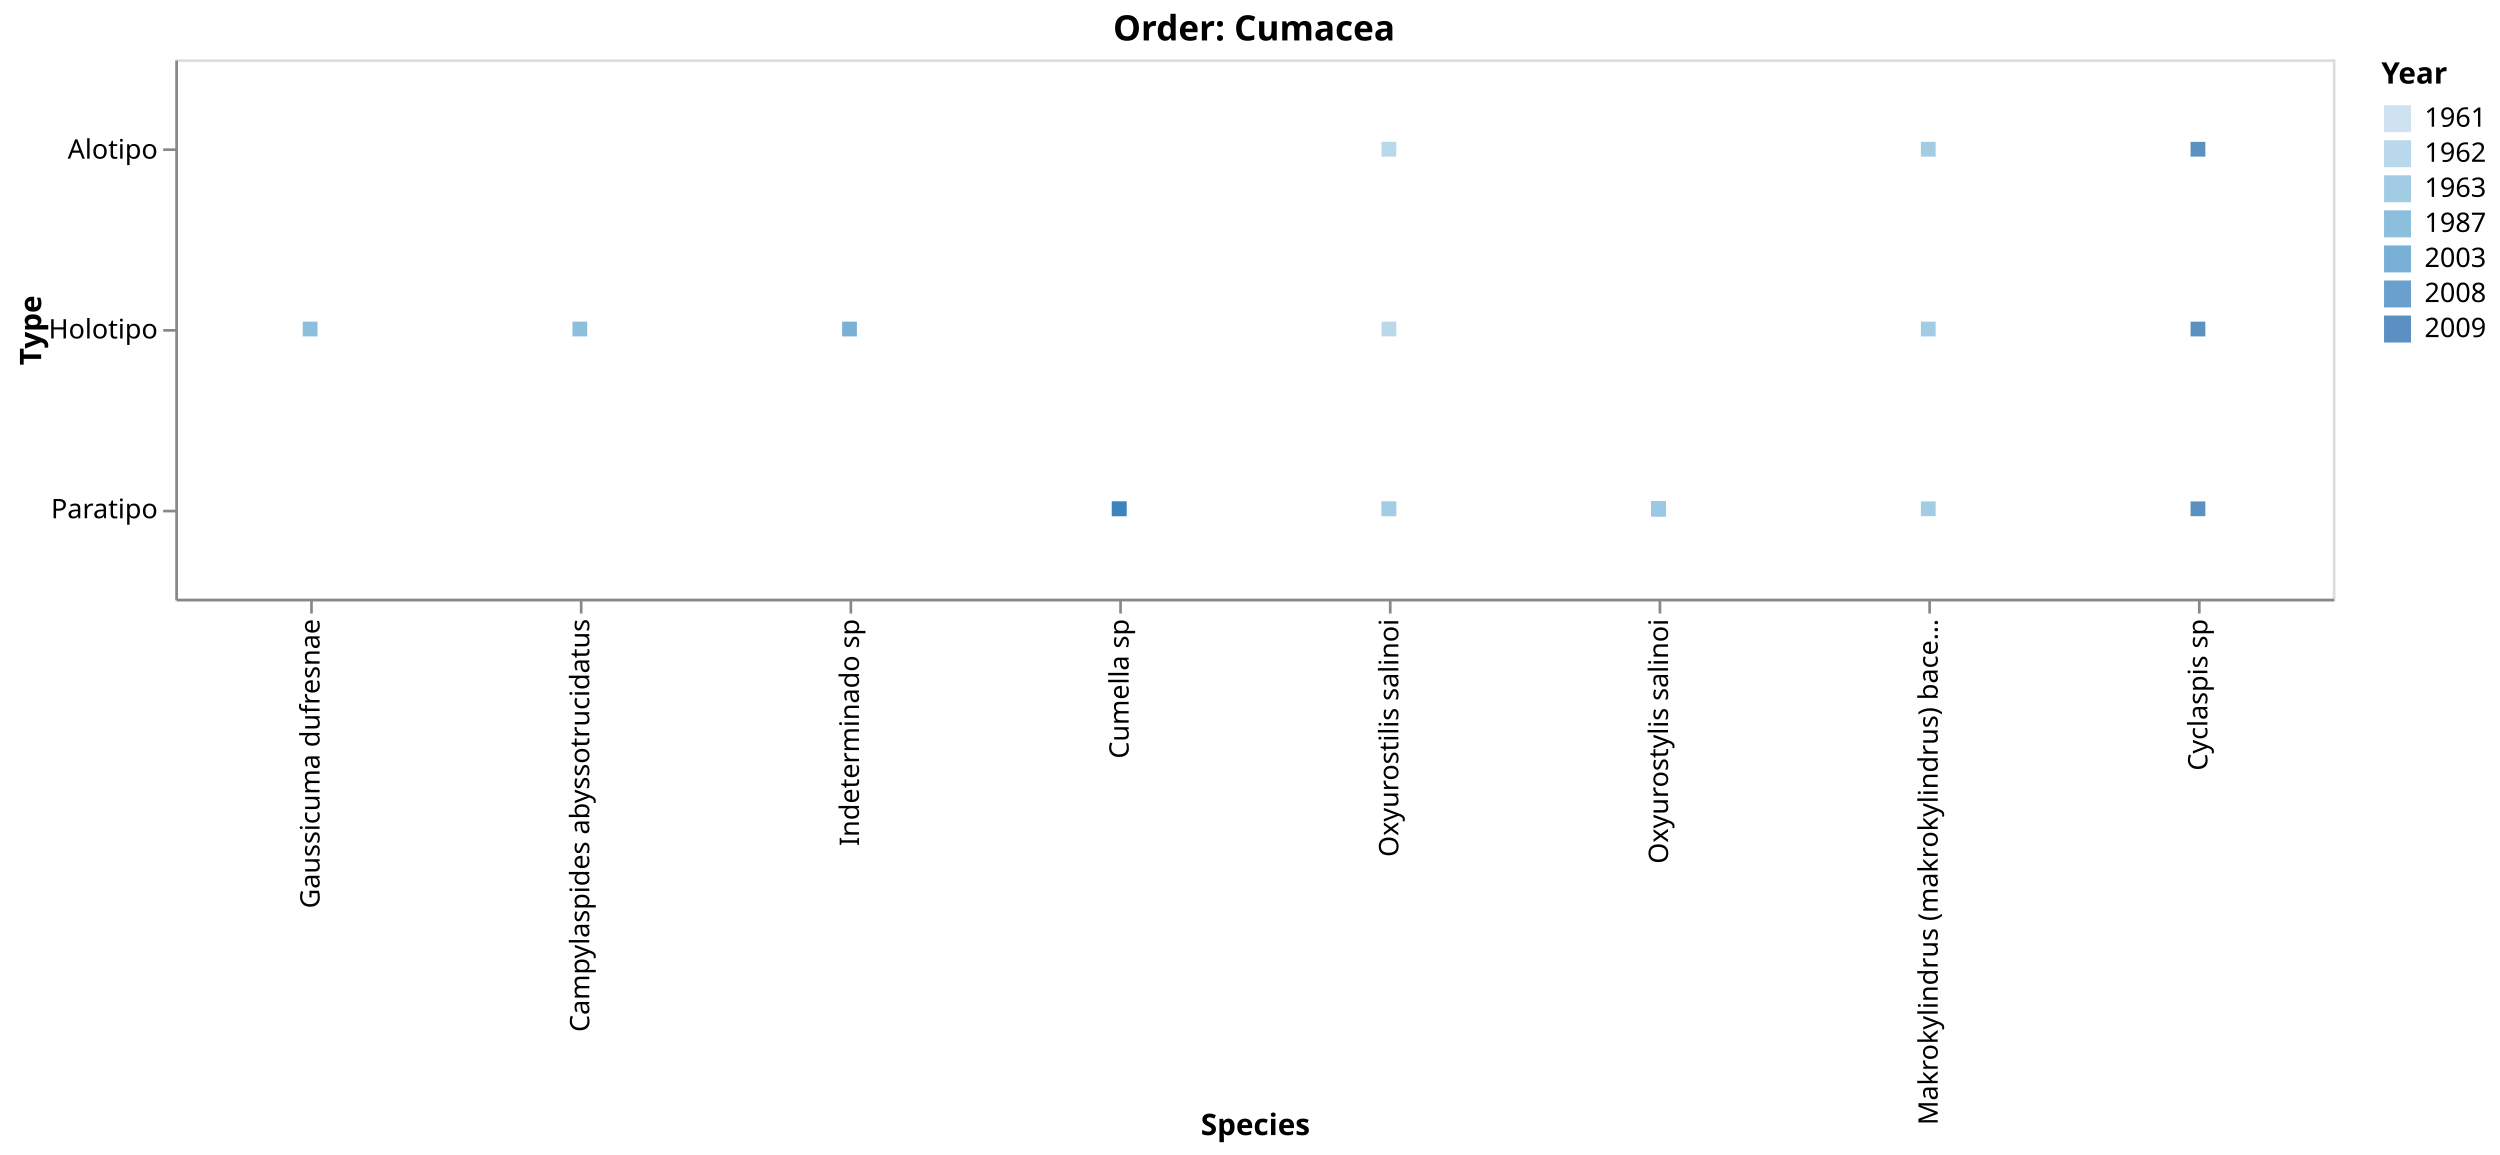
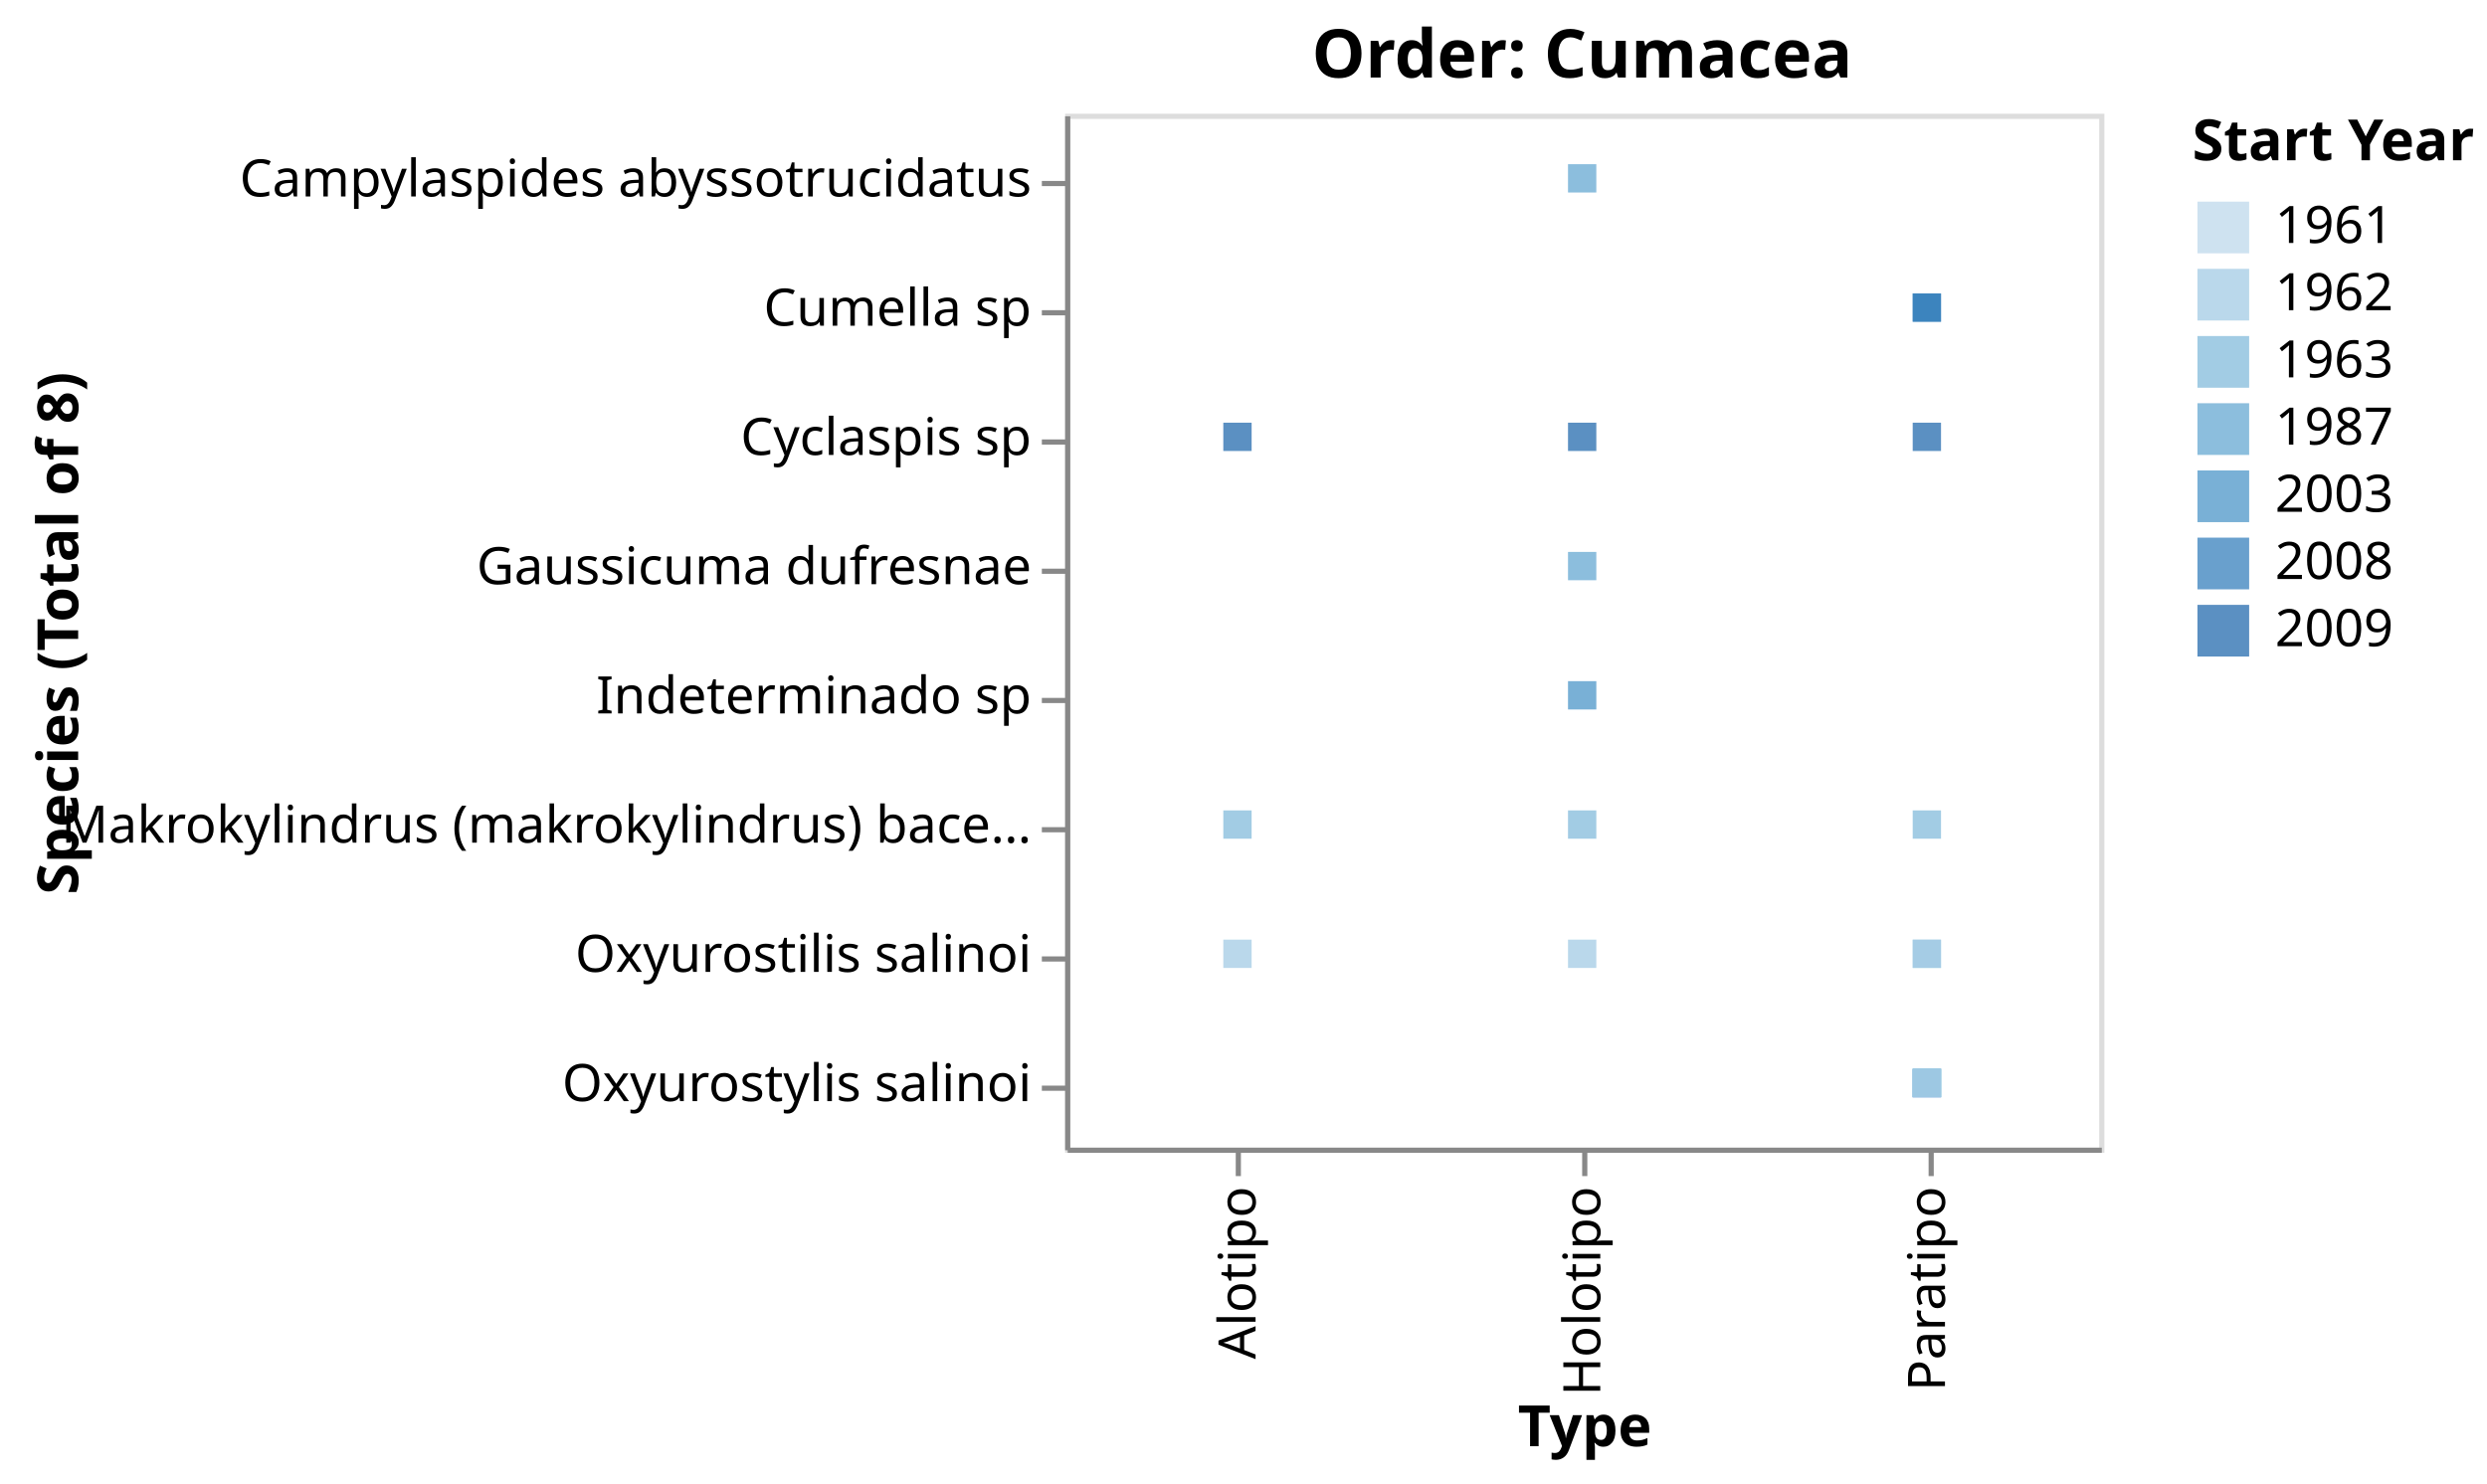
- <svg xmlns="http://www.w3.org/2000/svg" class="marks" width="927" height="428" viewBox="0 0 927 428" version="1.1">
-   <g transform="translate(65,22)">
+ <svg xmlns="http://www.w3.org/2000/svg" class="marks" width="481" height="287" viewBox="0 0 481 287" version="1.1">
+   <g transform="translate(206,22)">
    <g class="mark-group role-frame root">
      <g transform="translate(0,0)">
-         <path class="background" d="M0.5,0.5h800v200h-800Z" style="fill: none; stroke: #ddd;" />
+         <path class="background" d="M0.5,0.5h200v200h-200Z" style="fill: none; stroke: #ddd;" />
        <g>
          <g class="mark-symbol role-mark marks">
-             <path transform="translate(450,100)" d="M-2.739,-2.739h5.477v5.477h-5.477Z" style="fill: rgb(156, 200, 226); stroke-width: 2; opacity: 0.7;" />
-             <path transform="translate(450,33.33333)" d="M-2.739,-2.739h5.477v5.477h-5.477Z" style="fill: rgb(156, 200, 226); stroke-width: 2; opacity: 0.7;" />
-             <path transform="translate(550,166.6667)" d="M-2.739,-2.739h5.477v5.477h-5.477Z" style="fill: rgb(185, 214, 234); stroke-width: 2; opacity: 0.7;" />
-             <path transform="translate(550,166.6667)" d="M-2.739,-2.739h5.477v5.477h-5.477Z" style="fill: rgb(156, 200, 226); stroke-width: 2; opacity: 0.7;" />
-             <path transform="translate(550,166.6667)" d="M-2.739,-2.739h5.477v5.477h-5.477Z" style="fill: rgb(185, 214, 234); stroke-width: 2; opacity: 0.7;" />
-             <path transform="translate(550,166.6667)" d="M-2.739,-2.739h5.477v5.477h-5.477Z" style="fill: rgb(185, 214, 234); stroke-width: 2; opacity: 0.7;" />
-             <path transform="translate(450,166.6667)" d="M-2.739,-2.739h5.477v5.477h-5.477Z" style="fill: rgb(156, 200, 226); stroke-width: 2; opacity: 0.7;" />
-             <path transform="translate(450,166.6667)" d="M-2.739,-2.739h5.477v5.477h-5.477Z" style="fill: rgb(156, 200, 226); stroke-width: 2; opacity: 0.7;" />
-             <path transform="translate(550,166.6667)" d="M-2.739,-2.739h5.477v5.477h-5.477Z" style="fill: rgb(185, 214, 234); stroke-width: 2; opacity: 0.7;" />
-             <path transform="translate(550,166.6667)" d="M-2.739,-2.739h5.477v5.477h-5.477Z" style="fill: rgb(156, 200, 226); stroke-width: 2; opacity: 0.7;" />
-             <path transform="translate(550,166.6667)" d="M-2.739,-2.739h5.477v5.477h-5.477Z" style="fill: rgb(156, 200, 226); stroke-width: 2; opacity: 0.7;" />
-             <path transform="translate(550,166.6667)" d="M-2.739,-2.739h5.477v5.477h-5.477Z" style="fill: rgb(156, 200, 226); stroke-width: 2; opacity: 0.7;" />
-             <path transform="translate(550,166.6667)" d="M-2.739,-2.739h5.477v5.477h-5.477Z" style="fill: rgb(156, 200, 226); stroke-width: 2; opacity: 0.7;" />
-             <path transform="translate(550,166.6667)" d="M-2.739,-2.739h5.477v5.477h-5.477Z" style="fill: rgb(156, 200, 226); stroke-width: 2; opacity: 0.7;" />
-             <path transform="translate(550,166.6667)" d="M-2.739,-2.739h5.477v5.477h-5.477Z" style="fill: rgb(156, 200, 226); stroke-width: 2; opacity: 0.7;" />
-             <path transform="translate(650,100)" d="M-2.739,-2.739h5.477v5.477h-5.477Z" style="fill: rgb(123, 182, 217); stroke-width: 2; opacity: 0.7;" />
-             <path transform="translate(650,33.33333)" d="M-2.739,-2.739h5.477v5.477h-5.477Z" style="fill: rgb(123, 182, 217); stroke-width: 2; opacity: 0.7;" />
-             <path transform="translate(650,166.6667)" d="M-2.739,-2.739h5.477v5.477h-5.477Z" style="fill: rgb(123, 182, 217); stroke-width: 2; opacity: 0.7;" />
-             <path transform="translate(50,100)" d="M-2.739,-2.739h5.477v5.477h-5.477Z" style="fill: rgb(91, 163, 207); stroke-width: 2; opacity: 0.7;" />
-             <path transform="translate(150,100)" d="M-2.739,-2.739h5.477v5.477h-5.477Z" style="fill: rgb(91, 163, 207); stroke-width: 2; opacity: 0.7;" />
-             <path transform="translate(250,100)" d="M-2.739,-2.739h5.477v5.477h-5.477Z" style="fill: rgb(64, 142, 196); stroke-width: 2; opacity: 0.7;" />
-             <path transform="translate(350,166.6667)" d="M-2.739,-2.739h5.477v5.477h-5.477Z" style="fill: rgb(41, 120, 184); stroke-width: 2; opacity: 0.7;" />
-             <path transform="translate(350,166.6667)" d="M-2.739,-2.739h5.477v5.477h-5.477Z" style="fill: rgb(41, 120, 184); stroke-width: 2; opacity: 0.7;" />
-             <path transform="translate(750,100)" d="M-2.739,-2.739h5.477v5.477h-5.477Z" style="fill: rgb(22, 97, 168); stroke-width: 2; opacity: 0.7;" />
-             <path transform="translate(750,33.33333)" d="M-2.739,-2.739h5.477v5.477h-5.477Z" style="fill: rgb(22, 97, 168); stroke-width: 2; opacity: 0.7;" />
-             <path transform="translate(750,166.6667)" d="M-2.739,-2.739h5.477v5.477h-5.477Z" style="fill: rgb(22, 97, 168); stroke-width: 2; opacity: 0.7;" />
+             <path transform="translate(100,162.5)" d="M-2.739,-2.739h5.477v5.477h-5.477Z" style="fill: rgb(156, 200, 226); stroke-width: 2; opacity: 0.7;" />
+             <path transform="translate(33.33333,162.5)" d="M-2.739,-2.739h5.477v5.477h-5.477Z" style="fill: rgb(156, 200, 226); stroke-width: 2; opacity: 0.7;" />
+             <path transform="translate(166.6667,187.5)" d="M-2.739,-2.739h5.477v5.477h-5.477Z" style="fill: rgb(185, 214, 234); stroke-width: 2; opacity: 0.7;" />
+             <path transform="translate(166.6667,187.5)" d="M-2.739,-2.739h5.477v5.477h-5.477Z" style="fill: rgb(156, 200, 226); stroke-width: 2; opacity: 0.7;" />
+             <path transform="translate(166.6667,187.5)" d="M-2.739,-2.739h5.477v5.477h-5.477Z" style="fill: rgb(185, 214, 234); stroke-width: 2; opacity: 0.7;" />
+             <path transform="translate(166.6667,187.5)" d="M-2.739,-2.739h5.477v5.477h-5.477Z" style="fill: rgb(185, 214, 234); stroke-width: 2; opacity: 0.7;" />
+             <path transform="translate(166.6667,162.5)" d="M-2.739,-2.739h5.477v5.477h-5.477Z" style="fill: rgb(156, 200, 226); stroke-width: 2; opacity: 0.7;" />
+             <path transform="translate(166.6667,162.5)" d="M-2.739,-2.739h5.477v5.477h-5.477Z" style="fill: rgb(156, 200, 226); stroke-width: 2; opacity: 0.7;" />
+             <path transform="translate(166.6667,187.5)" d="M-2.739,-2.739h5.477v5.477h-5.477Z" style="fill: rgb(185, 214, 234); stroke-width: 2; opacity: 0.7;" />
+             <path transform="translate(166.6667,187.5)" d="M-2.739,-2.739h5.477v5.477h-5.477Z" style="fill: rgb(156, 200, 226); stroke-width: 2; opacity: 0.7;" />
+             <path transform="translate(166.6667,187.5)" d="M-2.739,-2.739h5.477v5.477h-5.477Z" style="fill: rgb(156, 200, 226); stroke-width: 2; opacity: 0.7;" />
+             <path transform="translate(166.6667,187.5)" d="M-2.739,-2.739h5.477v5.477h-5.477Z" style="fill: rgb(156, 200, 226); stroke-width: 2; opacity: 0.7;" />
+             <path transform="translate(166.6667,187.5)" d="M-2.739,-2.739h5.477v5.477h-5.477Z" style="fill: rgb(156, 200, 226); stroke-width: 2; opacity: 0.7;" />
+             <path transform="translate(166.6667,187.5)" d="M-2.739,-2.739h5.477v5.477h-5.477Z" style="fill: rgb(156, 200, 226); stroke-width: 2; opacity: 0.7;" />
+             <path transform="translate(166.6667,187.5)" d="M-2.739,-2.739h5.477v5.477h-5.477Z" style="fill: rgb(156, 200, 226); stroke-width: 2; opacity: 0.7;" />
+             <path transform="translate(100,137.5)" d="M-2.739,-2.739h5.477v5.477h-5.477Z" style="fill: rgb(123, 182, 217); stroke-width: 2; opacity: 0.7;" />
+             <path transform="translate(33.33333,137.5)" d="M-2.739,-2.739h5.477v5.477h-5.477Z" style="fill: rgb(123, 182, 217); stroke-width: 2; opacity: 0.7;" />
+             <path transform="translate(166.6667,137.5)" d="M-2.739,-2.739h5.477v5.477h-5.477Z" style="fill: rgb(123, 182, 217); stroke-width: 2; opacity: 0.7;" />
+             <path transform="translate(100,87.5)" d="M-2.739,-2.739h5.477v5.477h-5.477Z" style="fill: rgb(91, 163, 207); stroke-width: 2; opacity: 0.7;" />
+             <path transform="translate(100,12.5)" d="M-2.739,-2.739h5.477v5.477h-5.477Z" style="fill: rgb(91, 163, 207); stroke-width: 2; opacity: 0.7;" />
+             <path transform="translate(100,112.5)" d="M-2.739,-2.739h5.477v5.477h-5.477Z" style="fill: rgb(64, 142, 196); stroke-width: 2; opacity: 0.7;" />
+             <path transform="translate(166.6667,37.5)" d="M-2.739,-2.739h5.477v5.477h-5.477Z" style="fill: rgb(41, 120, 184); stroke-width: 2; opacity: 0.7;" />
+             <path transform="translate(166.6667,37.5)" d="M-2.739,-2.739h5.477v5.477h-5.477Z" style="fill: rgb(41, 120, 184); stroke-width: 2; opacity: 0.7;" />
+             <path transform="translate(100,62.5)" d="M-2.739,-2.739h5.477v5.477h-5.477Z" style="fill: rgb(22, 97, 168); stroke-width: 2; opacity: 0.7;" />
+             <path transform="translate(33.33333,62.5)" d="M-2.739,-2.739h5.477v5.477h-5.477Z" style="fill: rgb(22, 97, 168); stroke-width: 2; opacity: 0.7;" />
+             <path transform="translate(166.6667,62.5)" d="M-2.739,-2.739h5.477v5.477h-5.477Z" style="fill: rgb(22, 97, 168); stroke-width: 2; opacity: 0.7;" />
          </g>
          <g class="mark-group role-legend">
-             <g transform="translate(818,0)">
-               <path class="background" d="M0,0h39v105h-39Z" style="pointer-events: none; fill: none;" />
+             <g transform="translate(218,0)">
+               <path class="background" d="M0,0h52v105h-52Z" style="pointer-events: none; fill: none;" />
              <g>
                <g class="mark-group role-legend-entry">
                  <g transform="translate(0,16)">
                    <path class="background" d="M0,0h0v0h0Z" style="pointer-events: none; fill: none;" />
                    <g>
                      <g class="mark-group role-scope">
                        <g transform="translate(0,0)">
                          <path class="background" d="M0,0h38.246v11h-38.246Z" style="pointer-events: none; fill: none; opacity: 1;" />
                          <g>
                            <g class="mark-symbol role-legend-symbol" style="pointer-events: none;">
                              <path transform="translate(6,6)" d="M-5,-5h10v10h-10Z" style="fill: rgb(185, 214, 234); stroke-width: 1.5; opacity: 0.7;" />
                            </g>
                            <g class="mark-text role-legend-label" style="pointer-events: none;">
                              <text text-anchor="start" transform="translate(16,9)" style="font-family: sans-serif; font-size: 10px; fill: #000; opacity: 1;">1961</text>
                            </g>
                          </g>
                          <path class="foreground" d="" style="pointer-events: none; display: none; fill: none;" />
                        </g>
                        <g transform="translate(0,13)">
                          <path class="background" d="M0,0h38.246v11h-38.246Z" style="pointer-events: none; fill: none; opacity: 1;" />
                          <g>
                            <g class="mark-symbol role-legend-symbol" style="pointer-events: none;">
                              <path transform="translate(6,6)" d="M-5,-5h10v10h-10Z" style="fill: rgb(156, 200, 226); stroke-width: 1.5; opacity: 0.7;" />
                            </g>
                            <g class="mark-text role-legend-label" style="pointer-events: none;">
                              <text text-anchor="start" transform="translate(16,9)" style="font-family: sans-serif; font-size: 10px; fill: #000; opacity: 1;">1962</text>
                            </g>
                          </g>
                          <path class="foreground" d="" style="pointer-events: none; display: none; fill: none;" />
                        </g>
                        <g transform="translate(0,26)">
                          <path class="background" d="M0,0h38.246v11h-38.246Z" style="pointer-events: none; fill: none; opacity: 1;" />
                          <g>
                            <g class="mark-symbol role-legend-symbol" style="pointer-events: none;">
                              <path transform="translate(6,6)" d="M-5,-5h10v10h-10Z" style="fill: rgb(123, 182, 217); stroke-width: 1.5; opacity: 0.7;" />
                            </g>
                            <g class="mark-text role-legend-label" style="pointer-events: none;">
                              <text text-anchor="start" transform="translate(16,9)" style="font-family: sans-serif; font-size: 10px; fill: #000; opacity: 1;">1963</text>
                            </g>
                          </g>
                          <path class="foreground" d="" style="pointer-events: none; display: none; fill: none;" />
                        </g>
                        <g transform="translate(0,39)">
                          <path class="background" d="M0,0h38.246v11h-38.246Z" style="pointer-events: none; fill: none; opacity: 1;" />
                          <g>
                            <g class="mark-symbol role-legend-symbol" style="pointer-events: none;">
                              <path transform="translate(6,6)" d="M-5,-5h10v10h-10Z" style="fill: rgb(91, 163, 207); stroke-width: 1.5; opacity: 0.7;" />
                            </g>
                            <g class="mark-text role-legend-label" style="pointer-events: none;">
                              <text text-anchor="start" transform="translate(16,9)" style="font-family: sans-serif; font-size: 10px; fill: #000; opacity: 1;">1987</text>
                            </g>
                          </g>
                          <path class="foreground" d="" style="pointer-events: none; display: none; fill: none;" />
                        </g>
                        <g transform="translate(0,52)">
                          <path class="background" d="M0,0h38.246v11h-38.246Z" style="pointer-events: none; fill: none; opacity: 1;" />
                          <g>
                            <g class="mark-symbol role-legend-symbol" style="pointer-events: none;">
                              <path transform="translate(6,6)" d="M-5,-5h10v10h-10Z" style="fill: rgb(64, 142, 196); stroke-width: 1.5; opacity: 0.7;" />
                            </g>
                            <g class="mark-text role-legend-label" style="pointer-events: none;">
                              <text text-anchor="start" transform="translate(16,9)" style="font-family: sans-serif; font-size: 10px; fill: #000; opacity: 1;">2003</text>
                            </g>
                          </g>
                          <path class="foreground" d="" style="pointer-events: none; display: none; fill: none;" />
                        </g>
                        <g transform="translate(0,65)">
                          <path class="background" d="M0,0h38.246v11h-38.246Z" style="pointer-events: none; fill: none; opacity: 1;" />
                          <g>
                            <g class="mark-symbol role-legend-symbol" style="pointer-events: none;">
                              <path transform="translate(6,6)" d="M-5,-5h10v10h-10Z" style="fill: rgb(41, 120, 184); stroke-width: 1.5; opacity: 0.7;" />
                            </g>
                            <g class="mark-text role-legend-label" style="pointer-events: none;">
                              <text text-anchor="start" transform="translate(16,9)" style="font-family: sans-serif; font-size: 10px; fill: #000; opacity: 1;">2008</text>
                            </g>
                          </g>
                          <path class="foreground" d="" style="pointer-events: none; display: none; fill: none;" />
                        </g>
                        <g transform="translate(0,78)">
                          <path class="background" d="M0,0h38.246v11h-38.246Z" style="pointer-events: none; fill: none; opacity: 1;" />
                          <g>
                            <g class="mark-symbol role-legend-symbol" style="pointer-events: none;">
                              <path transform="translate(6,6)" d="M-5,-5h10v10h-10Z" style="fill: rgb(22, 97, 168); stroke-width: 1.5; opacity: 0.7;" />
                            </g>
                            <g class="mark-text role-legend-label" style="pointer-events: none;">
                              <text text-anchor="start" transform="translate(16,9)" style="font-family: sans-serif; font-size: 10px; fill: #000; opacity: 1;">2009</text>
                            </g>
                          </g>
                          <path class="foreground" d="" style="pointer-events: none; display: none; fill: none;" />
                        </g>
                      </g>
                    </g>
                    <path class="foreground" d="" style="pointer-events: none; display: none; fill: none;" />
                  </g>
                </g>
                <g class="mark-text role-legend-title" style="pointer-events: none;">
-                   <text text-anchor="start" transform="translate(0,9)" style="font-family: sans-serif; font-size: 11px; font-weight: bold; fill: #000; opacity: 1;">Year</text>
+                   <text text-anchor="start" transform="translate(0,9)" style="font-family: sans-serif; font-size: 11px; font-weight: bold; fill: #000; opacity: 1;">Start Year</text>
                </g>
              </g>
              <path class="foreground" d="" style="pointer-events: none; display: none; fill: none;" />
            </g>
          </g>
          <g class="mark-group role-title">
-             <g transform="translate(400,-17)">
+             <g transform="translate(100,-17)">
              <path class="background" d="M0,0h0v0h0Z" style="pointer-events: none; fill: none;" />
              <g>
                <g class="mark-text role-title-text" style="pointer-events: none;">
                  <text text-anchor="middle" transform="translate(0,10)" style="font-family: sans-serif; font-size: 13px; font-weight: bold; fill: #000; opacity: 1;">Order: Cumacea</text>
                </g>
              </g>
              <path class="foreground" d="" style="pointer-events: none; display: none; fill: none;" />
            </g>
          </g>
          <g class="mark-group role-axis">
            <g transform="translate(0.5,200.5)">
              <path class="background" d="M0,0h0v0h0Z" style="pointer-events: none; fill: none;" />
              <g>
                <g class="mark-rule role-axis-tick" style="pointer-events: none;">
-                   <line transform="translate(50,0)" x2="0" y2="5" style="fill: none; stroke: #888; stroke-width: 1; opacity: 1;" />
-                   <line transform="translate(150,0)" x2="0" y2="5" style="fill: none; stroke: #888; stroke-width: 1; opacity: 1;" />
-                   <line transform="translate(250,0)" x2="0" y2="5" style="fill: none; stroke: #888; stroke-width: 1; opacity: 1;" />
-                   <line transform="translate(350,0)" x2="0" y2="5" style="fill: none; stroke: #888; stroke-width: 1; opacity: 1;" />
-                   <line transform="translate(450,0)" x2="0" y2="5" style="fill: none; stroke: #888; stroke-width: 1; opacity: 1;" />
-                   <line transform="translate(550,0)" x2="0" y2="5" style="fill: none; stroke: #888; stroke-width: 1; opacity: 1;" />
-                   <line transform="translate(650,0)" x2="0" y2="5" style="fill: none; stroke: #888; stroke-width: 1; opacity: 1;" />
-                   <line transform="translate(750,0)" x2="0" y2="5" style="fill: none; stroke: #888; stroke-width: 1; opacity: 1;" />
+                   <line transform="translate(33,0)" x2="0" y2="5" style="fill: none; stroke: #888; stroke-width: 1; opacity: 1;" />
+                   <line transform="translate(100,0)" x2="0" y2="5" style="fill: none; stroke: #888; stroke-width: 1; opacity: 1;" />
+                   <line transform="translate(167,0)" x2="0" y2="5" style="fill: none; stroke: #888; stroke-width: 1; opacity: 1;" />
                </g>
                <g class="mark-text role-axis-label" style="pointer-events: none;">
-                   <text text-anchor="end" transform="translate(50,7) rotate(270) translate(0,3)" style="font-family: sans-serif; font-size: 10px; fill: #000; opacity: 1;">Gaussicuma dufresnae</text>
-                   <text text-anchor="end" transform="translate(150,7) rotate(270) translate(0,3)" style="font-family: sans-serif; font-size: 10px; fill: #000; opacity: 1;">Campylaspides abyssotrucidatus</text>
-                   <text text-anchor="end" transform="translate(250,7) rotate(270) translate(0,3)" style="font-family: sans-serif; font-size: 10px; fill: #000; opacity: 1;">Indeterminado sp</text>
-                   <text text-anchor="end" transform="translate(350,7) rotate(270) translate(0,3)" style="font-family: sans-serif; font-size: 10px; fill: #000; opacity: 1;">Cumella sp</text>
-                   <text text-anchor="end" transform="translate(450,7) rotate(270) translate(0,3)" style="font-family: sans-serif; font-size: 10px; fill: #000; opacity: 1;">Oxyurostilis salinoi</text>
-                   <text text-anchor="end" transform="translate(550,7) rotate(270) translate(0,3)" style="font-family: sans-serif; font-size: 10px; fill: #000; opacity: 1;">Oxyurostylis salinoi</text>
-                   <text text-anchor="end" transform="translate(650,7) rotate(270) translate(0,3)" style="font-family: sans-serif; font-size: 10px; fill: #000; opacity: 1;">Makrokylindrus (makrokylindrus) bace…</text>
-                   <text text-anchor="end" transform="translate(750,7) rotate(270) translate(0,3)" style="font-family: sans-serif; font-size: 10px; fill: #000; opacity: 1;">Cyclaspis sp</text>
+                   <text text-anchor="end" transform="translate(33.33333,7) rotate(270) translate(0,3)" style="font-family: sans-serif; font-size: 10px; fill: #000; opacity: 1;">Alotipo</text>
+                   <text text-anchor="end" transform="translate(100,7) rotate(270) translate(0,3)" style="font-family: sans-serif; font-size: 10px; fill: #000; opacity: 1;">Holotipo</text>
+                   <text text-anchor="end" transform="translate(166.6667,7) rotate(270) translate(0,3)" style="font-family: sans-serif; font-size: 10px; fill: #000; opacity: 1;">Paratipo</text>
                </g>
                <g class="mark-rule role-axis-domain" style="pointer-events: none;">
-                   <line transform="translate(0,0)" x2="800" y2="0" style="fill: none; stroke: #888; stroke-width: 1; opacity: 1;" />
+                   <line transform="translate(0,0)" x2="200" y2="0" style="fill: none; stroke: #888; stroke-width: 1; opacity: 1;" />
                </g>
                <g class="mark-text role-axis-title" style="pointer-events: none;">
-                   <text text-anchor="middle" transform="translate(400,198.3838)" style="font-family: sans-serif; font-size: 11px; font-weight: bold; fill: #000; opacity: 1;">Species</text>
+                   <text text-anchor="middle" transform="translate(100,57.24609)" style="font-family: sans-serif; font-size: 11px; font-weight: bold; fill: #000; opacity: 1;">Type</text>
                </g>
              </g>
              <path class="foreground" d="" style="pointer-events: none; display: none; fill: none;" />
            </g>
          </g>
          <g class="mark-group role-axis">
            <g transform="translate(0.5,0.5)">
              <path class="background" d="M0,0h0v0h0Z" style="pointer-events: none; fill: none;" />
              <g>
                <g class="mark-rule role-axis-tick" style="pointer-events: none;">
-                   <line transform="translate(0,33)" x2="-5" y2="0" style="fill: none; stroke: #888; stroke-width: 1; opacity: 1;" />
-                   <line transform="translate(0,100)" x2="-5" y2="0" style="fill: none; stroke: #888; stroke-width: 1; opacity: 1;" />
-                   <line transform="translate(0,167)" x2="-5" y2="0" style="fill: none; stroke: #888; stroke-width: 1; opacity: 1;" />
+                   <line transform="translate(0,13)" x2="-5" y2="0" style="fill: none; stroke: #888; stroke-width: 1; opacity: 1;" />
+                   <line transform="translate(0,38)" x2="-5" y2="0" style="fill: none; stroke: #888; stroke-width: 1; opacity: 1;" />
+                   <line transform="translate(0,63)" x2="-5" y2="0" style="fill: none; stroke: #888; stroke-width: 1; opacity: 1;" />
+                   <line transform="translate(0,88)" x2="-5" y2="0" style="fill: none; stroke: #888; stroke-width: 1; opacity: 1;" />
+                   <line transform="translate(0,113)" x2="-5" y2="0" style="fill: none; stroke: #888; stroke-width: 1; opacity: 1;" />
+                   <line transform="translate(0,138)" x2="-5" y2="0" style="fill: none; stroke: #888; stroke-width: 1; opacity: 1;" />
+                   <line transform="translate(0,163)" x2="-5" y2="0" style="fill: none; stroke: #888; stroke-width: 1; opacity: 1;" />
+                   <line transform="translate(0,188)" x2="-5" y2="0" style="fill: none; stroke: #888; stroke-width: 1; opacity: 1;" />
                </g>
                <g class="mark-text role-axis-label" style="pointer-events: none;">
-                   <text text-anchor="end" transform="translate(-7,36.33333)" style="font-family: sans-serif; font-size: 10px; fill: #000; opacity: 1;">Alotipo</text>
-                   <text text-anchor="end" transform="translate(-7,103)" style="font-family: sans-serif; font-size: 10px; fill: #000; opacity: 1;">Holotipo</text>
-                   <text text-anchor="end" transform="translate(-7,169.6667)" style="font-family: sans-serif; font-size: 10px; fill: #000; opacity: 1;">Paratipo</text>
+                   <text text-anchor="end" transform="translate(-7,15.5)" style="font-family: sans-serif; font-size: 10px; fill: #000; opacity: 1;">Campylaspides abyssotrucidatus</text>
+                   <text text-anchor="end" transform="translate(-7,40.5)" style="font-family: sans-serif; font-size: 10px; fill: #000; opacity: 1;">Cumella sp</text>
+                   <text text-anchor="end" transform="translate(-7,65.5)" style="font-family: sans-serif; font-size: 10px; fill: #000; opacity: 1;">Cyclaspis sp</text>
+                   <text text-anchor="end" transform="translate(-7,90.5)" style="font-family: sans-serif; font-size: 10px; fill: #000; opacity: 1;">Gaussicuma dufresnae</text>
+                   <text text-anchor="end" transform="translate(-7,115.5)" style="font-family: sans-serif; font-size: 10px; fill: #000; opacity: 1;">Indeterminado sp</text>
+                   <text text-anchor="end" transform="translate(-7,140.5)" style="font-family: sans-serif; font-size: 10px; fill: #000; opacity: 1;">Makrokylindrus (makrokylindrus) bace…</text>
+                   <text text-anchor="end" transform="translate(-7,165.5)" style="font-family: sans-serif; font-size: 10px; fill: #000; opacity: 1;">Oxyurostilis salinoi</text>
+                   <text text-anchor="end" transform="translate(-7,190.5)" style="font-family: sans-serif; font-size: 10px; fill: #000; opacity: 1;">Oxyurostylis salinoi</text>
                </g>
                <g class="mark-rule role-axis-domain" style="pointer-events: none;">
                  <line transform="translate(0,0)" x2="0" y2="200" style="fill: none; stroke: #888; stroke-width: 1; opacity: 1;" />
                </g>
                <g class="mark-text role-axis-title" style="pointer-events: none;">
-                   <text text-anchor="middle" transform="translate(-48.24609,100) rotate(-90) translate(0,-2)" style="font-family: sans-serif; font-size: 11px; font-weight: bold; fill: #000; opacity: 1;">Type</text>
+                   <text text-anchor="middle" transform="translate(-189.3838,100) rotate(-90) translate(0,-2)" style="font-family: sans-serif; font-size: 11px; font-weight: bold; fill: #000; opacity: 1;">Species (Total of 8)</text>
                </g>
              </g>
              <path class="foreground" d="" style="pointer-events: none; display: none; fill: none;" />
            </g>
          </g>
        </g>
        <path class="foreground" d="" style="display: none; fill: none;" />
      </g>
    </g>
  </g>
</svg>
